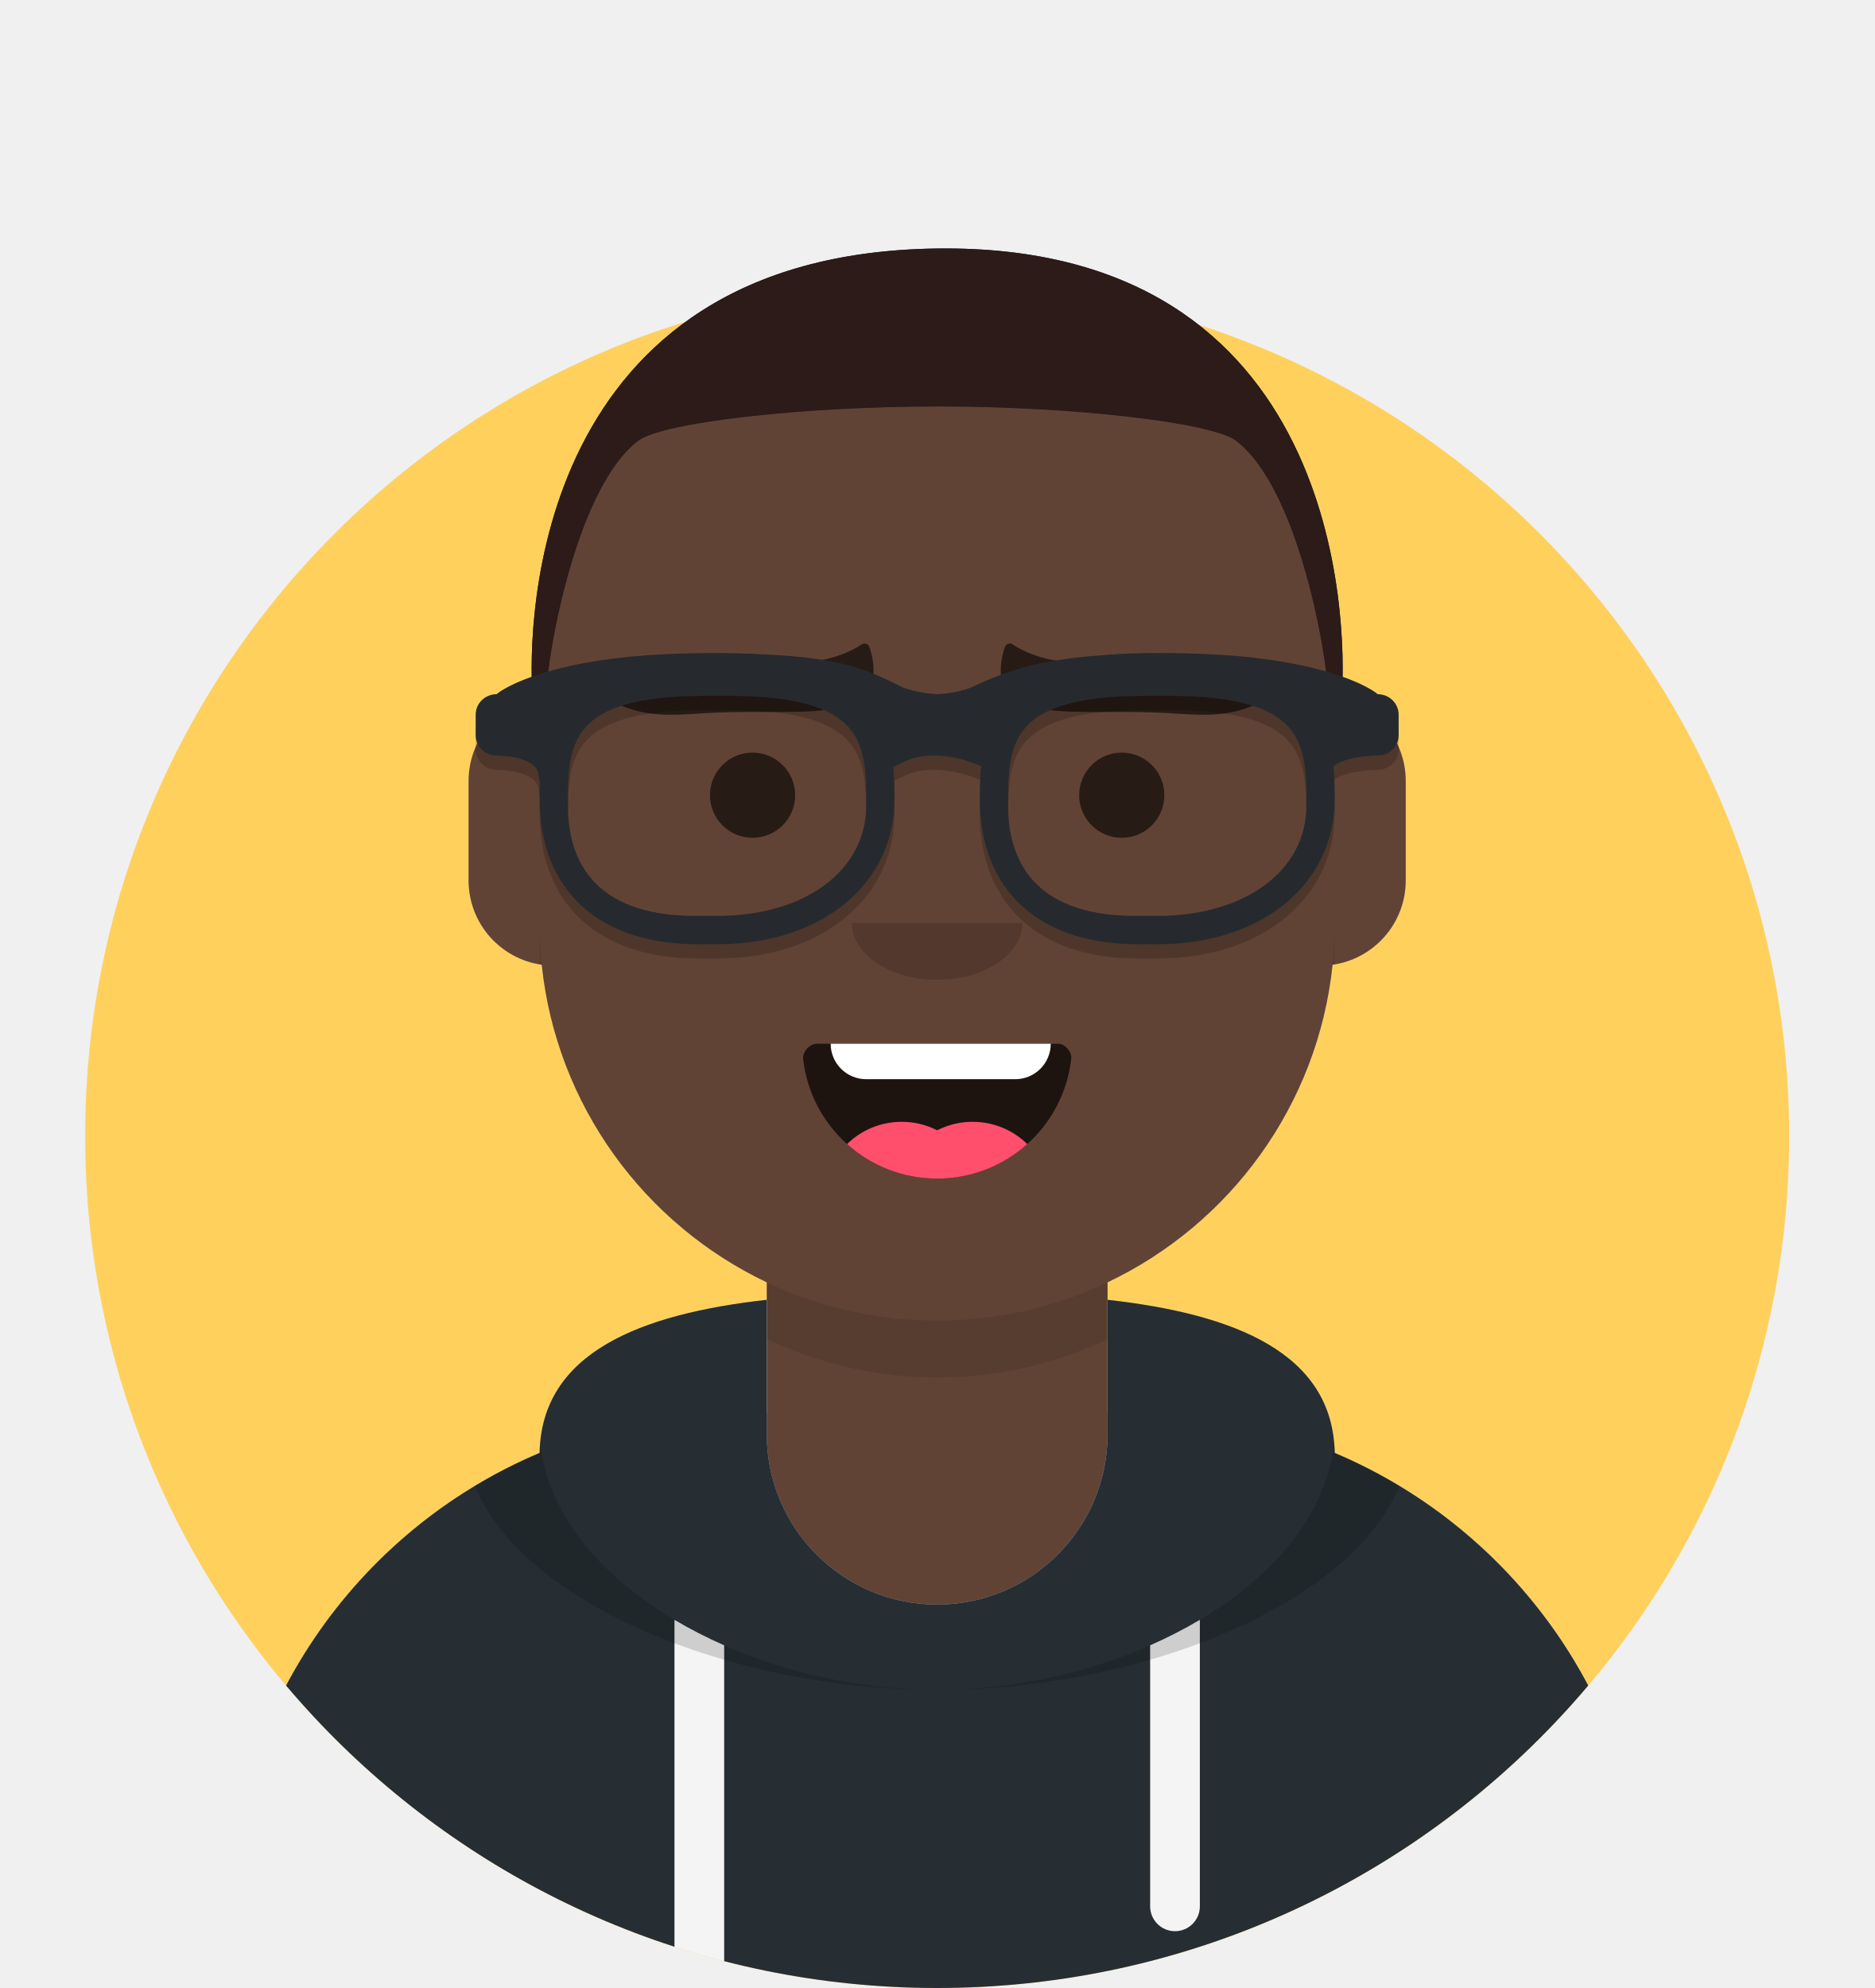
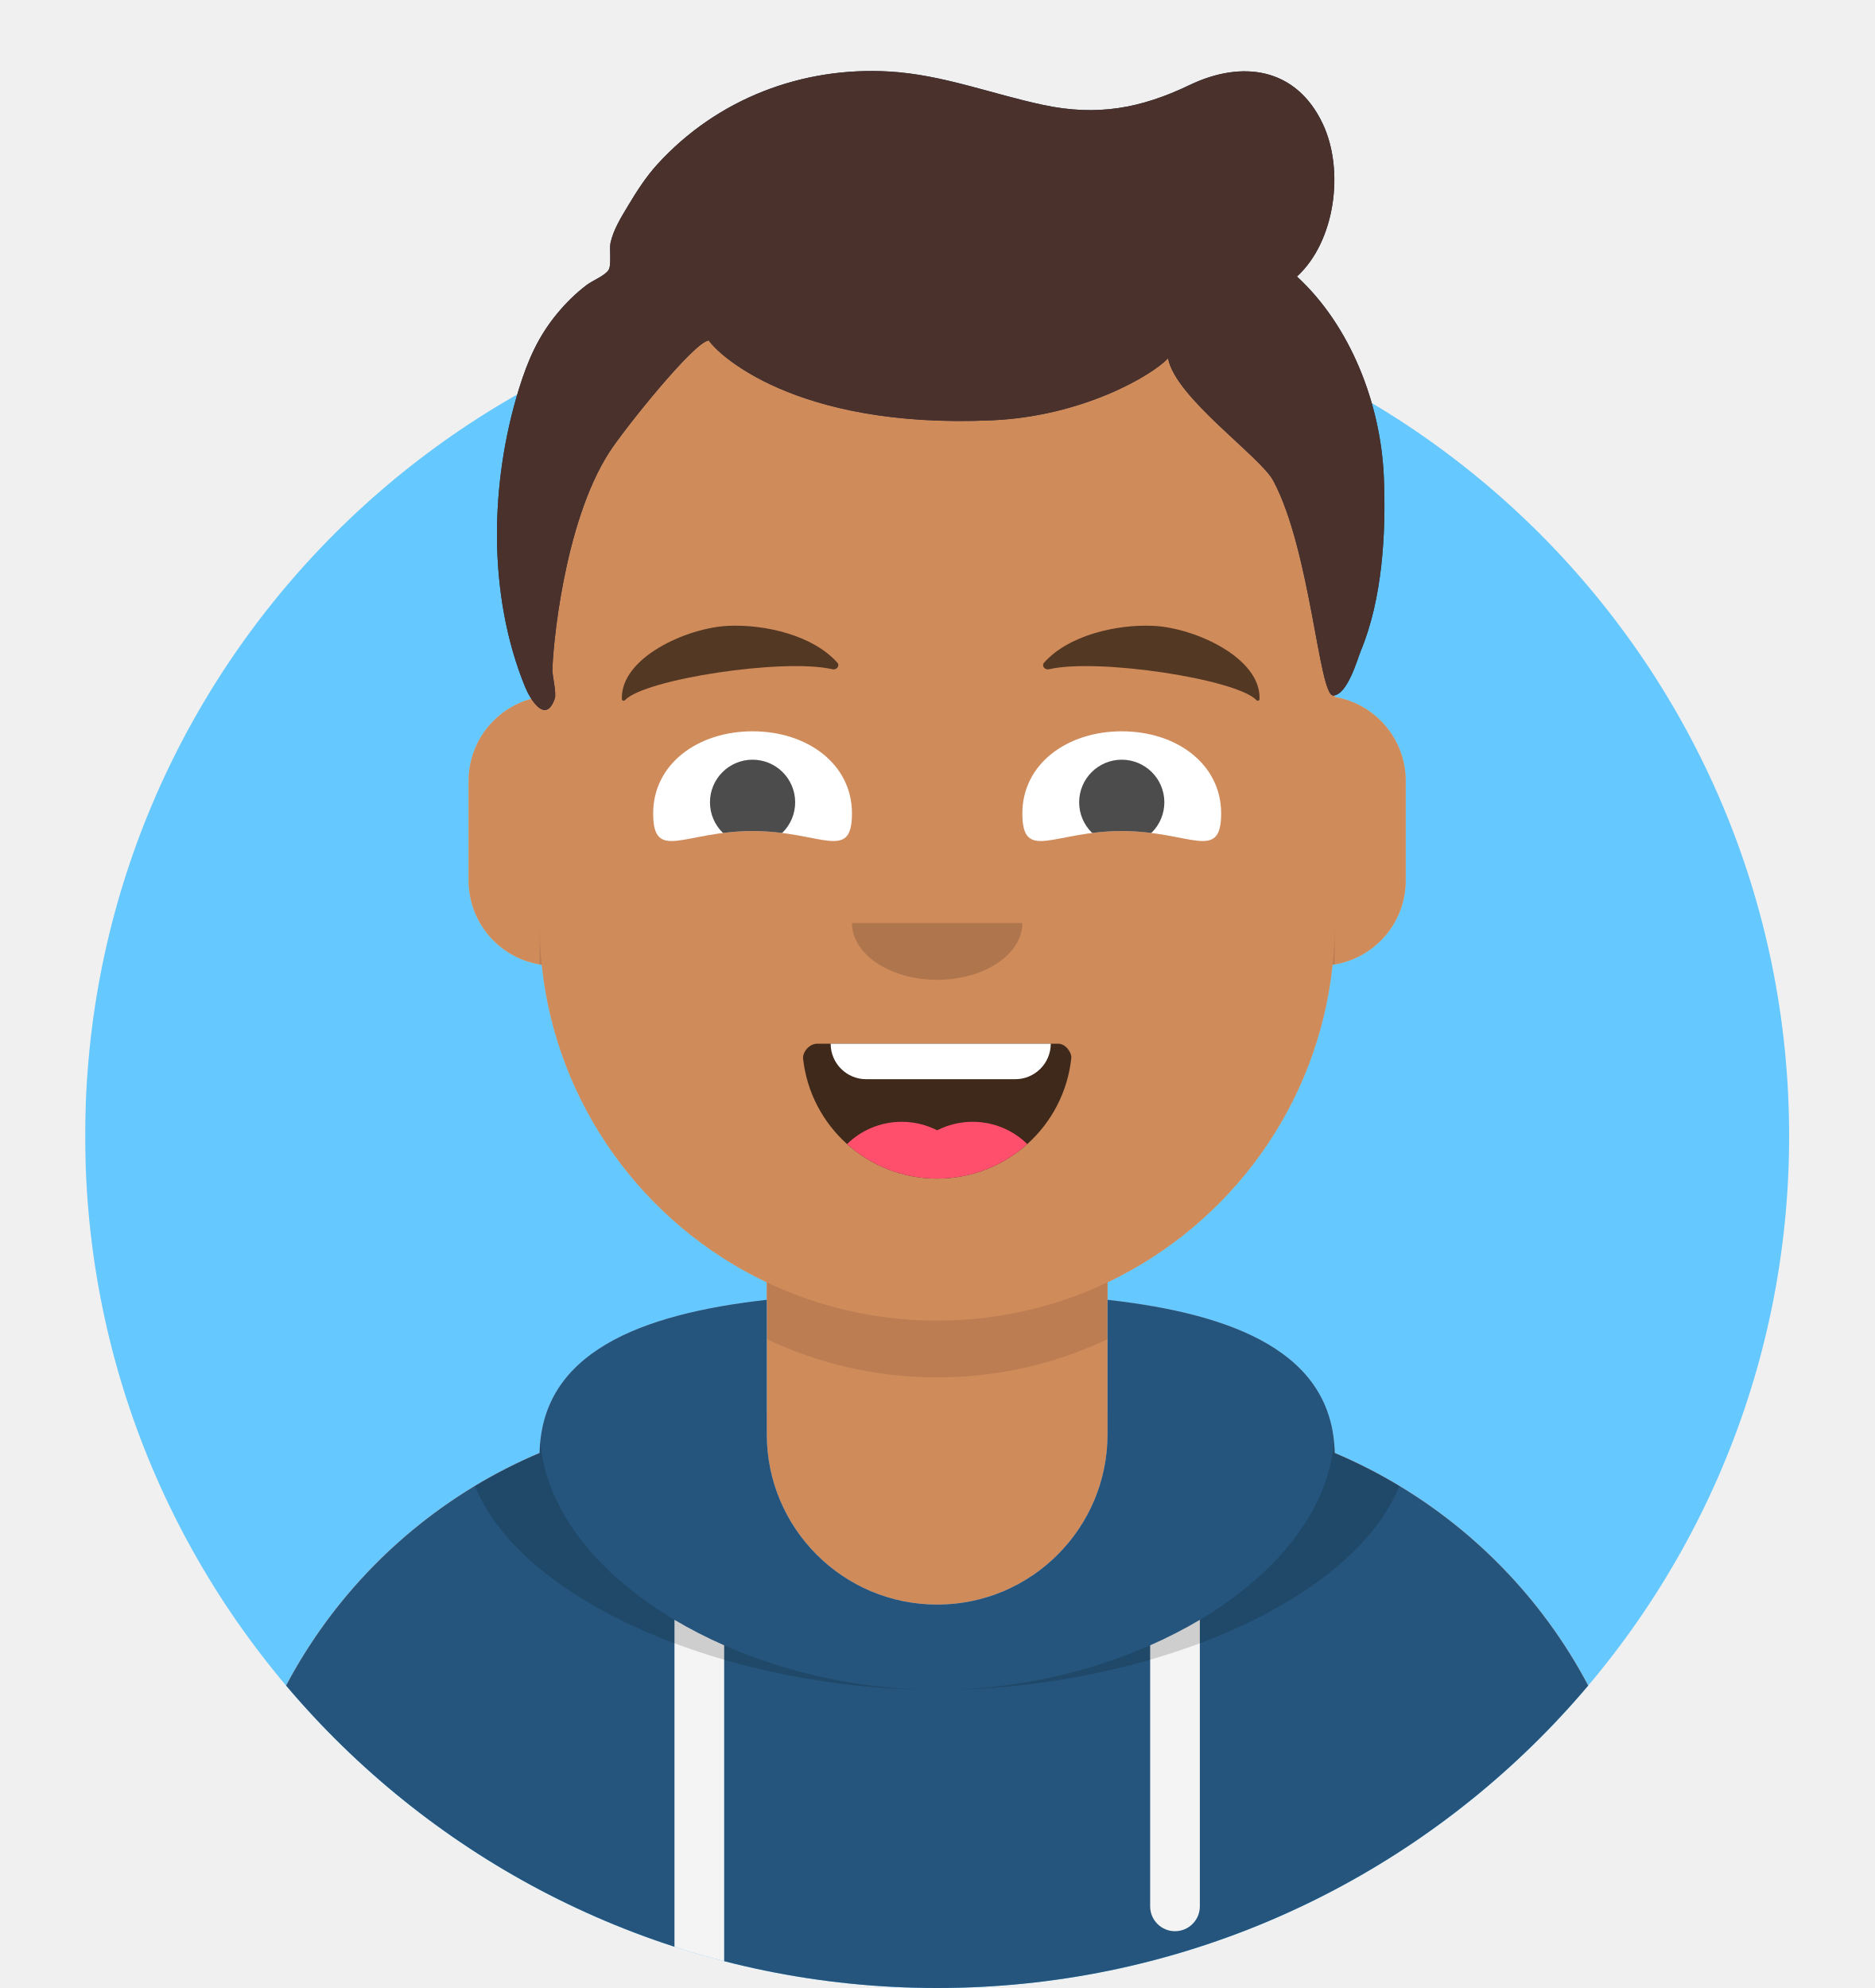
<svg xmlns="http://www.w3.org/2000/svg" xmlns:xlink="http://www.w3.org/1999/xlink" width="264px" height="280px" viewBox="0 0 264 280" version="1.1">
  <defs>
    <circle id="react-path-1" cx="120" cy="120" r="120" />
    <path d="M12,160 C12,226.274 65.726,280 132,280 C198.274,280 252,226.274 252,160 L264,160 L264,-1.42108547e-14 L-3.19744231e-14,-1.42108547e-14 L-3.19744231e-14,160 L12,160 Z" id="react-path-2" />
    <path d="M124,144.611 L124,163 L128,163 L128,163 C167.765,163 200,195.235 200,235 L200,244 L0,244 L0,235 C-4.86974701e-15,195.235 32.235,163 72,163 L72,163 L76,163 L76,144.611 C58.763,136.422 46.372,119.687 44.305,99.881 C38.48,99.058 34,94.052 34,88 L34,74 C34,68.054 38.325,63.118 44,62.166 L44,56 L44,56 C44,25.072 69.072,5.68137151e-15 100,0 L100,0 L100,0 C130.928,-5.68137151e-15 156,25.072 156,56 L156,62.166 C161.675,63.118 166,68.054 166,74 L166,88 C166,94.052 161.52,99.058 155.695,99.881 C153.628,119.687 141.237,136.422 124,144.611 Z" id="react-path-3" />
  </defs>
  <g id="Avataaar" stroke="none" stroke-width="1" fill="none" fill-rule="evenodd">
    <g transform="translate(-825, -1100)" id="Avataaar/Circle">
      <g transform="translate(825, 1100)">
        <g id="Circle" stroke-width="1" fill-rule="evenodd" transform="translate(12, 40)">
          <mask id="react-mask-4" fill="white">
            <use xlink:href="#react-path-1" />
          </mask>
          <use id="Circle-Background" fill="#E6E6E6" xlink:href="#react-path-1" />
-           <g id="Color/Palette/Blue-01" mask="url(#react-mask-4)" fill="#FFD15C">
+           <g id="Color/Palette/Blue-01" mask="url(#react-mask-4)" fill="#65C9FF">
            <rect id="🖍Color" x="0" y="0" width="240" height="240" />
          </g>
        </g>
        <mask id="react-mask-5" fill="white">
          <use xlink:href="#react-path-2" />
        </mask>
        <g id="Mask" />
        <g id="Avataaar" stroke-width="1" fill-rule="evenodd" mask="url(#react-mask-5)">
          <g id="Body" transform="translate(32, 36)">
            <mask id="react-mask-6" fill="white">
              <use xlink:href="#react-path-3" />
            </mask>
            <use fill="#D0C6AC" xlink:href="#react-path-3" />
-             <g id="Skin/👶🏽-03-Brown" mask="url(#react-mask-6)" fill="#614335">
+             <g id="Skin/👶🏽-03-Brown" mask="url(#react-mask-6)" fill="#D08B5B">
              <g transform="translate(0, 0)" id="Color">
                <rect x="0" y="0" width="264" height="280" />
              </g>
            </g>
            <path d="M156,79 L156,102 C156,132.928 130.928,158 100,158 C69.072,158 44,132.928 44,102 L44,79 L44,94 C44,124.928 69.072,150 100,150 C130.928,150 156,124.928 156,94 L156,79 Z" id="Neck-Shadow" fill-opacity="0.1" fill="#000000" mask="url(#react-mask-6)" />
          </g>
          <g id="Clothing/Hoodie" transform="translate(0, 170)">
            <defs>
-               <path d="M108,13.071 C90.081,15.076 76.28,20.552 76.004,34.645 C50.146,45.568 32,71.165 32,100.999 L32,100.999 L32,110 L232,110 L232,100.999 C232,71.165 213.854,45.568 187.996,34.645 C187.72,20.552 173.919,15.076 156,13.071 L156,32 L156,32 C156,45.255 145.255,56 132,56 L132,56 C118.745,56 108,45.255 108,32 L108,13.071 Z" id="react-path-107" />
+               <path d="M108,13.071 C90.081,15.076 76.28,20.552 76.004,34.645 C50.146,45.568 32,71.165 32,100.999 L32,100.999 L32,110 L232,110 L232,100.999 C232,71.165 213.854,45.568 187.996,34.645 C187.72,20.552 173.919,15.076 156,13.071 L156,32 L156,32 C156,45.255 145.255,56 132,56 L132,56 C118.745,56 108,45.255 108,32 L108,13.071 Z" id="react-path-231" />
            </defs>
-             <mask id="react-mask-108" fill="white">
-               <use xlink:href="#react-path-107" />
+             <mask id="react-mask-232" fill="white">
+               <use xlink:href="#react-path-231" />
            </mask>
-             <use id="Hoodie" fill="#B7C1DB" fill-rule="evenodd" xlink:href="#react-path-107" />
-             <g id="Color/Palette/Gray-01" mask="url(#react-mask-108)" fill-rule="evenodd" fill="#262E33">
+             <use id="Hoodie" fill="#B7C1DB" fill-rule="evenodd" xlink:href="#react-path-231" />
+             <g id="Color/Palette/Gray-01" mask="url(#react-mask-232)" fill-rule="evenodd" fill="#25557C">
              <rect id="🖍Color" x="0" y="0" width="264" height="110" />
            </g>
-             <path d="M102,61.739 L102,110 L95,110 L95,58.15 C97.204,59.46 99.547,60.661 102,61.739 Z M169,58.15 L169,98.5 C169,100.433 167.433,102 165.5,102 C163.567,102 162,100.433 162,98.5 L162,61.739 C164.453,60.661 166.796,59.46 169,58.15 Z" id="Straps" fill="#F4F4F4" fill-rule="evenodd" mask="url(#react-mask-108)" />
-             <path d="M90.96,12.724 C75.909,15.571 65.5,21.243 65.5,32.308 C65.5,52.02 98.538,68 132,68 C165.462,68 198.5,52.02 198.5,32.308 C198.5,21.243 188.091,15.571 173.04,12.724 C182.125,16.074 188,21.706 188,31.077 C188,51.469 160.179,68 132,68 C103.821,68 76,51.469 76,31.077 C76,21.706 81.875,16.074 90.96,12.724 Z" id="Shadow" fill-opacity="0.16" fill="#000000" fill-rule="evenodd" mask="url(#react-mask-108)" />
+             <path d="M102,61.739 L102,110 L95,110 L95,58.15 C97.204,59.46 99.547,60.661 102,61.739 Z M169,58.15 L169,98.5 C169,100.433 167.433,102 165.5,102 C163.567,102 162,100.433 162,98.5 L162,61.739 C164.453,60.661 166.796,59.46 169,58.15 Z" id="Straps" fill="#F4F4F4" fill-rule="evenodd" mask="url(#react-mask-232)" />
+             <path d="M90.96,12.724 C75.909,15.571 65.5,21.243 65.5,32.308 C65.5,52.02 98.538,68 132,68 C165.462,68 198.5,52.02 198.5,32.308 C198.5,21.243 188.091,15.571 173.04,12.724 C182.125,16.074 188,21.706 188,31.077 C188,51.469 160.179,68 132,68 C103.821,68 76,51.469 76,31.077 C76,21.706 81.875,16.074 90.96,12.724 Z" id="Shadow" fill-opacity="0.16" fill="#000000" fill-rule="evenodd" mask="url(#react-mask-232)" />
          </g>
          <g id="Face" transform="translate(76, 82)" fill="#000000">
            <g id="Mouth/Smile" transform="translate(2, 52)">
              <defs>
-                 <path d="M35.118,15.128 C36.176,24.62 44.226,32 54,32 C63.804,32 71.874,24.574 72.892,15.04 C72.974,14.273 72.117,13 71.043,13 C56.149,13 44.738,13 37.087,13 C36.007,13 35.012,14.178 35.118,15.128 Z" id="react-path-99" />
+                 <path d="M35.118,15.128 C36.176,24.62 44.226,32 54,32 C63.804,32 71.874,24.574 72.892,15.04 C72.974,14.273 72.117,13 71.043,13 C56.149,13 44.738,13 37.087,13 C36.007,13 35.012,14.178 35.118,15.128 Z" id="react-path-255" />
              </defs>
-               <mask id="react-mask-100" fill="white">
-                 <use xlink:href="#react-path-99" />
+               <mask id="react-mask-256" fill="white">
+                 <use xlink:href="#react-path-255" />
              </mask>
-               <use id="Mouth" fill-opacity="0.7" fill="#000000" fill-rule="evenodd" xlink:href="#react-path-99" />
-               <rect id="Teeth" fill="#FFFFFF" fill-rule="evenodd" mask="url(#react-mask-100)" x="39" y="2" width="31" height="16" rx="5" />
-               <g id="Tongue" stroke-width="1" fill-rule="evenodd" mask="url(#react-mask-100)" fill="#FF4F6D">
+               <use id="Mouth" fill-opacity="0.7" fill="#000000" fill-rule="evenodd" xlink:href="#react-path-255" />
+               <rect id="Teeth" fill="#FFFFFF" fill-rule="evenodd" mask="url(#react-mask-256)" x="39" y="2" width="31" height="16" rx="5" />
+               <g id="Tongue" stroke-width="1" fill-rule="evenodd" mask="url(#react-mask-256)" fill="#FF4F6D">
                <g transform="translate(38, 24)">
                  <circle cx="11" cy="11" r="11" />
                  <circle cx="21" cy="11" r="11" />
                </g>
              </g>
            </g>
            <g id="Nose/Default" transform="translate(28, 40)" fill-opacity="0.16">
              <path d="M16,8 C16,12.418 21.373,16 28,16 L28,16 C34.627,16 40,12.418 40,8" id="Nose" />
            </g>
-             <g id="Eyes/Default-😀" transform="translate(0, 8)" fill-opacity="0.6">
-               <circle id="Eye" cx="30" cy="22" r="6" />
-               <circle id="Eye" cx="82" cy="22" r="6" />
+             <g id="Eyes/Squint-😊" transform="translate(0, 8)">
+               <defs>
+                 <path d="M14,14.048 C23.61,14.048 28,18.499 28,11.562 C28,4.624 21.732,0 14,0 C6.268,0 0,4.624 0,11.562 C0,18.499 4.39,14.048 14,14.048 Z" id="react-path-243" />
+                 <path d="M14,14.048 C23.61,14.048 28,18.499 28,11.562 C28,4.624 21.732,0 14,0 C6.268,0 0,4.624 0,11.562 C0,18.499 4.39,14.048 14,14.048 Z" id="react-path-244" />
+               </defs>
+               <g id="Eye" transform="translate(16, 13)">
+                 <mask id="react-mask-245" fill="white">
+                   <use xlink:href="#react-path-243" />
+                 </mask>
+                 <use id="The-white-stuff" fill="#FFFFFF" xlink:href="#react-path-243" />
+                 <circle fill-opacity="0.7" fill="#000000" mask="url(#react-mask-245)" cx="14" cy="10" r="6" />
+               </g>
+               <g id="Eye" transform="translate(68, 13)">
+                 <mask id="react-mask-246" fill="white">
+                   <use xlink:href="#react-path-244" />
+                 </mask>
+                 <use id="Eyeball-Mask" fill="#FFFFFF" xlink:href="#react-path-244" />
+                 <circle fill-opacity="0.7" fill="#000000" mask="url(#react-mask-246)" cx="14" cy="10" r="6" />
+               </g>
            </g>
-             <g id="Eyebrow/Natural/Flat-Natural" fill-opacity="0.6">
-               <path d="M38.569,10.702 C33.587,11.238 28.655,11.134 23.656,11.101 C19.823,11.076 15.92,10.689 12.325,12.509 C11.636,12.857 7.877,14.945 8.003,16.011 C8.104,16.863 12.013,18.064 12.717,18.284 C16.428,19.445 19.924,18.928 23.687,18.57 C28.302,18.132 32.914,18.175 37.532,17.874 C40.642,17.672 45.422,16.977 46.829,13.148 C47.253,11.995 46.815,9.734 46.307,8.506 C46.105,8.018 45.563,7.85 45.169,8.149 C43.756,9.222 40.985,10.443 38.569,10.702" id="Fill-10" transform="translate(27.5, 13.5) rotate(2) translate(-27.5, -13.5) " />
-               <path d="M95.569,10.702 C90.587,11.238 85.655,11.134 80.656,11.101 C76.823,11.076 72.92,10.689 69.325,12.509 C68.636,12.857 64.877,14.945 65.003,16.011 C65.104,16.863 69.013,18.064 69.717,18.284 C73.428,19.445 76.924,18.928 80.687,18.57 C85.302,18.132 89.914,18.175 94.532,17.874 C97.642,17.672 102.422,16.977 103.829,13.148 C104.253,11.995 103.815,9.734 103.307,8.506 C103.105,8.018 102.563,7.85 102.169,8.149 C100.756,9.222 97.985,10.443 95.569,10.702" id="Fill-10" transform="translate(84.5, 13.5) scale(-1, 1) rotate(2) translate(-84.5, -13.5) " />
+             <g id="Eyebrow/Natural/Default-Natural" fill-opacity="0.6">
+               <path d="M26.039,6.21 C20.278,6.983 11.293,12.005 12.044,17.818 C12.069,18.008 12.357,18.067 12.481,17.908 C14.967,14.72 34.193,10.037 41.194,11.015 C41.835,11.104 42.258,10.443 41.821,10.03 C38.077,6.495 31.2,5.512 26.039,6.21" id="Eyebrow" transform="translate(27, 12) rotate(5) translate(-27, -12) " />
+               <path d="M85.039,6.21 C79.278,6.983 70.293,12.005 71.044,17.818 C71.069,18.008 71.357,18.067 71.481,17.908 C73.967,14.72 93.193,10.037 100.194,11.015 C100.835,11.104 101.258,10.443 100.821,10.03 C97.077,6.495 90.2,5.512 85.039,6.21" id="Eyebrow" transform="translate(86, 12) scale(-1, 1) rotate(5) translate(-86, -12) " />
            </g>
          </g>
          <g id="Top" stroke-width="1" fill-rule="evenodd">
            <defs>
-               <rect id="react-path-310" x="0" y="0" width="264" height="280" />
-               <path d="M1,64 C1.347,65.488 2.673,65.223 3,64 C2.537,62.446 6.296,35.248 16,28 C19.618,25.483 39.008,23.232 58.313,23.246 C77.409,23.259 96.421,25.511 100,28 C109.704,35.248 113.463,62.446 113,64 C113.327,65.223 114.653,65.488 115,64 C115.719,53.702 115,0.274 58,1 C1,1.726 0.281,53.702 1,64 Z" id="react-path-311" />
-               <filter x="-0.8%" y="-2.0%" width="101.5%" height="108.0%" filterUnits="objectBoundingBox" id="react-filter-307">
+               <rect id="react-path-331" x="0" y="0" width="264" height="280" />
+               <path d="M183.68,38.949 C189.086,33.999 190.387,23.962 187.318,17.449 C183.549,9.454 175.901,8.452 168.572,11.969 C161.664,15.284 155.515,16.388 147.95,14.782 C140.692,13.241 133.806,10.523 126.303,10.076 C113.978,9.343 102.003,13.915 93.603,23.129 C92,24.887 90.709,26.897 89.488,28.934 C88.512,30.564 87.411,32.313 86.995,34.192 C86.797,35.086 87.165,37.29 86.72,38.022 C86.239,38.812 84.424,39.537 83.651,40.124 C82.084,41.313 80.727,42.654 79.471,44.171 C76.805,47.393 75.338,50.758 74.103,54.743 C70.001,67.988 69.653,83.741 74.957,96.747 C75.664,98.481 77.855,102.099 79.143,98.385 C79.398,97.651 78.809,95.191 78.81,94.45 C78.815,91.73 80.316,73.721 86.857,63.633 C88.986,60.349 98.83,48.052 100.841,47.954 C101.906,49.646 112.721,60.462 140.783,59.195 C153.445,58.623 163.183,52.934 165.521,50.468 C166.549,56.001 178.513,64.284 180.336,67.692 C185.603,77.538 186.771,97.996 188.781,97.957 C190.791,97.919 192.234,92.72 192.648,91.727 C195.72,84.352 196.243,75.095 195.915,67.168 C195.488,56.966 191.277,45.942 183.68,38.949 Z" id="react-path-330" />
+               <filter x="-0.8%" y="-2.0%" width="101.5%" height="108.0%" filterUnits="objectBoundingBox" id="react-filter-327">
                <feOffset dx="0" dy="2" in="SourceAlpha" result="shadowOffsetOuter1" />
                <feColorMatrix values="0 0 0 0 0   0 0 0 0 0   0 0 0 0 0  0 0 0 0.16 0" type="matrix" in="shadowOffsetOuter1" result="shadowMatrixOuter1" />
                <feMerge>
                  <feMergeNode in="shadowMatrixOuter1" />
                  <feMergeNode in="SourceGraphic" />
                </feMerge>
              </filter>
            </defs>
-             <mask id="react-mask-308" fill="white">
-               <use xlink:href="#react-path-310" />
+             <mask id="react-mask-329" fill="white">
+               <use xlink:href="#react-path-331" />
            </mask>
            <g id="Mask" />
-             <g id="Top/Short-Hair/The-Caesar" mask="url(#react-mask-308)">
+             <g id="Top/Short-Hair/Short-Waved" mask="url(#react-mask-329)">
              <g transform="translate(-1, 0)">
-                 <g id="Hair" stroke-width="1" fill-rule="evenodd" transform="translate(75, 34)">
-                   <mask id="react-mask-309" fill="white">
-                     <use xlink:href="#react-path-311" />
-                   </mask>
-                   <use id="Caesar" fill="#28354B" xlink:href="#react-path-311" />
-                   <g id="Skin/👶🏽-03-Brown" mask="url(#react-mask-309)" fill="#2C1B18">
-                     <g transform="translate(0, 0) " id="Color">
-                       <rect x="0" y="0" width="264" height="280" />
-                     </g>
-                   </g>
-                 </g>
-                 <g id="Top/_Resources/Prescription-02" fill="none" transform="translate(62, 85)" stroke-width="1">
-                   <defs>
-                     <filter x="-0.8%" y="-2.4%" width="101.5%" height="109.8%" filterUnits="objectBoundingBox" id="react-filter-312">
-                       <feOffset dx="0" dy="2" in="SourceAlpha" result="shadowOffsetOuter1" />
-                       <feColorMatrix values="0 0 0 0 0   0 0 0 0 0   0 0 0 0 0  0 0 0 0.2 0" type="matrix" in="shadowOffsetOuter1" result="shadowMatrixOuter1" />
-                       <feMerge>
-                         <feMergeNode in="shadowMatrixOuter1" />
-                         <feMergeNode in="SourceGraphic" />
-                       </feMerge>
-                     </filter>
-                   </defs>
-                   <g id="Wayfarers" filter="url(#react-filter-312)" transform="translate(6, 7)" fill="#252C2F">
-                     <path d="M34,41 L31.242,41 C17.315,41 9,33.336 9,20.5 C9,10.127 10.817,0 32.53,0 L35.47,0 C57.183,0 59,10.127 59,20.5 C59,32.569 48.721,41 34,41 Z M32.385,6 C13,6 13,12.841 13,21.502 C13,28.572 16.116,37 30.971,37 L34,37 C46.365,37 55,30.627 55,21.502 C55,12.841 55,6 35.615,6 L32.385,6 Z" id="Left" fill-rule="nonzero" />
-                     <path d="M96,41 L93.242,41 C79.315,41 71,33.336 71,20.5 C71,10.127 72.817,0 94.53,0 L97.47,0 C119.183,0 121,10.127 121,20.5 C121,32.569 110.721,41 96,41 Z M94.385,6 C75,6 75,12.841 75,21.502 C75,28.572 78.119,37 92.971,37 L96,37 C108.365,37 117,30.627 117,21.502 C117,12.841 117,6 97.615,6 L94.385,6 Z" id="Right" fill-rule="nonzero" />
-                     <path d="M2.955,5.772 C3.646,5.096 11.21,0 32.5,0 C50.351,0 54.13,1.853 59.85,4.652 L60.269,4.859 C60.667,4.999 62.7,5.69 65.079,5.766 C67.246,5.673 69.1,5.085 69.642,4.897 C76.17,1.722 82.561,0 97.5,0 C118.79,0 126.354,5.096 127.045,5.772 C128.679,5.772 130,7.062 130,8.657 L130,11.543 C130,13.139 128.679,14.429 127.045,14.429 C127.045,14.429 120.144,14.429 120.144,17.315 C120.144,20.2 118.182,13.139 118.182,11.543 L118.182,8.732 C114.579,7.353 108.128,4.786 97.5,4.786 C85.658,4.786 79.761,6.886 74.702,8.971 L74.759,9.108 L74.756,11.094 L72.539,16.444 L69.8,15.361 C69.556,15.264 69.028,15.09 68.296,14.91 C66.256,14.407 64.159,14.254 62.304,14.634 C61.624,14.774 60.992,14.984 60.413,15.267 L57.77,16.558 L55.127,11.396 L55.244,9.102 L55.325,8.907 C50.962,6.874 46.939,4.786 32.5,4.786 C21.872,4.786 15.422,7.352 11.818,8.731 L11.818,11.543 C11.818,13.139 8.864,20.2 8.864,17.315 C8.864,14.429 2.955,14.429 2.955,14.429 C1.324,14.429 0,13.139 0,11.543 L0,8.657 C0,7.062 1.324,5.772 2.955,5.772 Z" id="Stuff" fill-rule="nonzero" />
+                 <mask id="react-mask-328" fill="white">
+                   <use xlink:href="#react-path-330" />
+                 </mask>
+                 <use id="Short-Hair" stroke="none" fill="#28354B" fill-rule="evenodd" xlink:href="#react-path-330" />
+                 <g id="Skin/👶🏽-03-Brown" mask="url(#react-mask-328)" fill="#4A312C">
+                   <g transform="translate(0, 0) " id="Color">
+                     <rect x="0" y="0" width="264" height="280" />
                  </g>
                </g>
              </g>
            </g>
          </g>
        </g>
      </g>
    </g>
  </g>
</svg>
